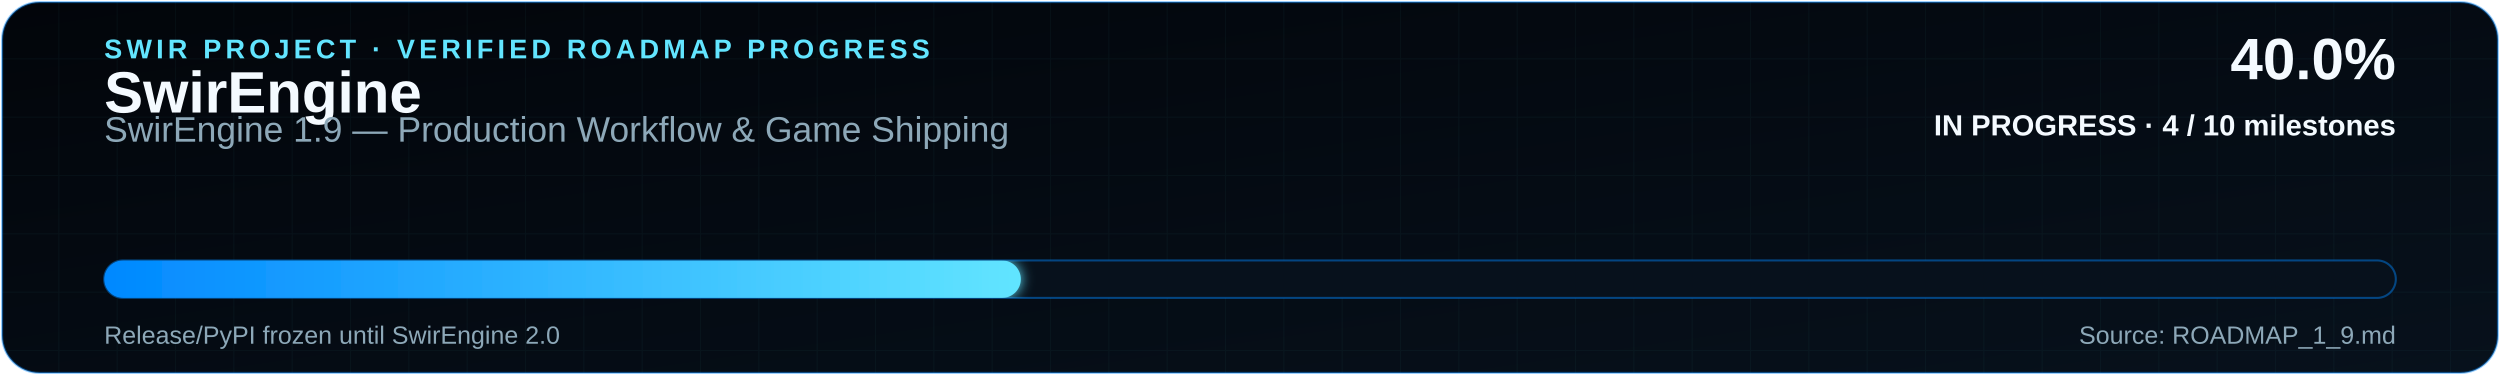
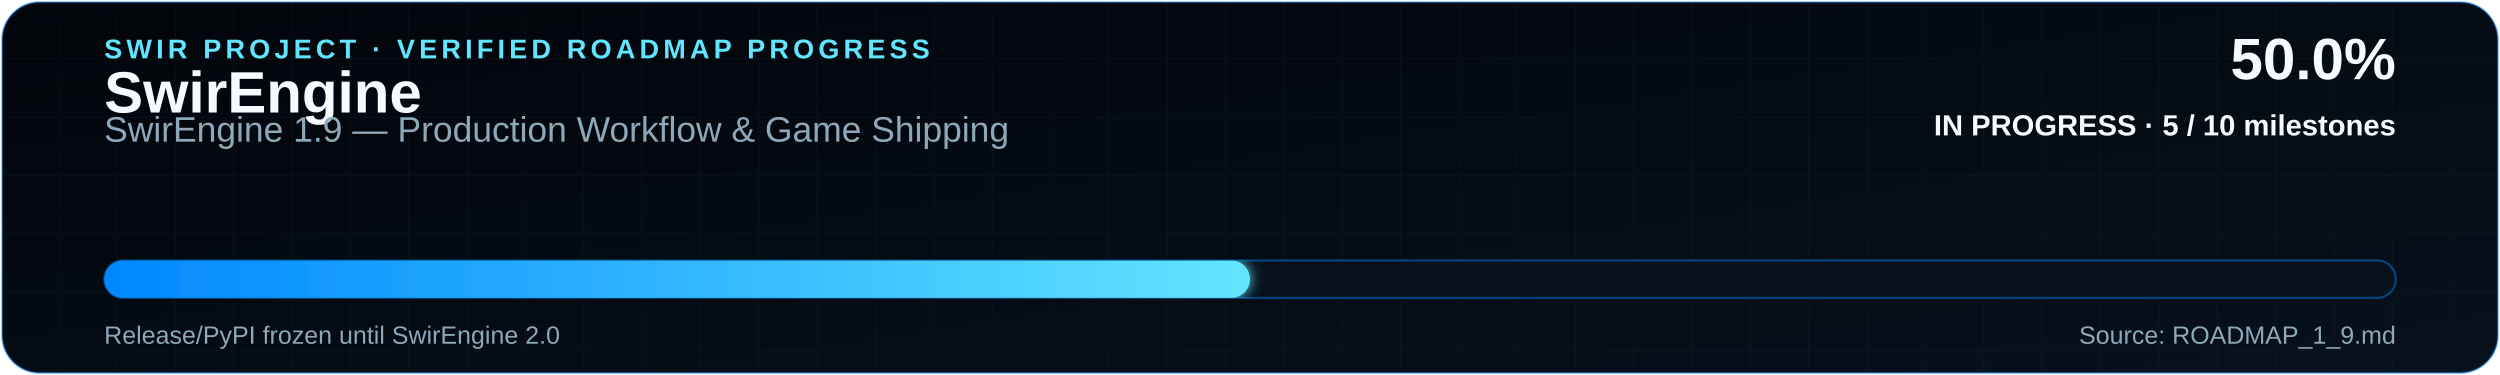
<svg xmlns="http://www.w3.org/2000/svg" width="1200" height="180" viewBox="0 0 1200 180" role="img" aria-labelledby="title desc">
  <defs>
    <linearGradient id="panel" x1="0" y1="0" x2="1" y2="1">
      <stop offset="0" stop-color="#02050A" />
      <stop offset="1" stop-color="#07111C" />
    </linearGradient>
    <linearGradient id="progressGradient" x1="0" y1="0" x2="1" y2="0">
      <stop offset="0" stop-color="#0088FF" />
      <stop offset="1" stop-color="#62E5FF" />
    </linearGradient>
    <filter id="softGlow" x="-10%" y="-80%" width="120%" height="260%">
      <feGaussianBlur stdDeviation="3" result="blur" />
      <feMerge>
        <feMergeNode in="blur" />
        <feMergeNode in="SourceGraphic" />
      </feMerge>
    </filter>
    <pattern id="grid" width="28" height="28" patternUnits="userSpaceOnUse">
      <path d="M 28 0 L 0 0 0 28" fill="none" stroke="#62E5FF" stroke-opacity="0.035" stroke-width="1" />
    </pattern>
    <clipPath id="trackClip">
      <rect x="50" y="125" width="1100" height="18" rx="9" />
    </clipPath>
    <style>
      text { font-family: "Segoe UI", Arial, sans-serif; }
      .label { fill: #62E5FF; font-size: 13px; font-weight: 700; letter-spacing: 2px; }
      .project { fill: #F4FAFF; font-size: 28px; font-weight: 700; }
      .scope { fill: #8DA8B8; font-size: 17px; }
      .meta { fill: #F4FAFF; font-size: 14px; font-weight: 600; }
      .release { fill: #8DA8B8; font-size: 12px; }
    </style>
  </defs>
  <rect x="1" y="1" width="1198" height="178" rx="18" fill="url(#panel)" stroke="#0088FF" stroke-opacity="0.42" />
  <rect x="1" y="1" width="1198" height="178" rx="18" fill="url(#grid)" />
  <text x="50" y="28" class="label">SWIR PROJECT · VERIFIED ROADMAP PROGRESS</text>
  <text x="50" y="54" class="project">SwirEngine</text>
  <text x="50" y="68" class="scope">SwirEngine 1.9 — Production Workflow &amp; Game Shipping</text>
-   <text x="1150" y="38" text-anchor="end" class="project">40.0%</text>
-   <text x="1150" y="65" text-anchor="end" class="meta">IN PROGRESS · 4 / 10 milestones</text>
+   <text x="1150" y="38" text-anchor="end" class="project">50.0%</text>
+   <text x="1150" y="65" text-anchor="end" class="meta">IN PROGRESS · 5 / 10 milestones</text>
  <rect x="50" y="125" width="1100" height="18" rx="9" fill="#07111C" stroke="#0088FF" stroke-opacity="0.45" />
-   <rect x="50" y="125" width="440" height="18" rx="9" fill="url(#progressGradient)" filter="url(#softGlow)" clip-path="url(#trackClip)" />
+   <rect x="50" y="125" width="550" height="18" rx="9" fill="url(#progressGradient)" filter="url(#softGlow)" clip-path="url(#trackClip)" />
  <text x="50" y="165" class="release">Release/PyPI frozen until SwirEngine 2.0</text>
  <text x="1150" y="165" text-anchor="end" class="release">Source: ROADMAP_1_9.md</text>
</svg>
